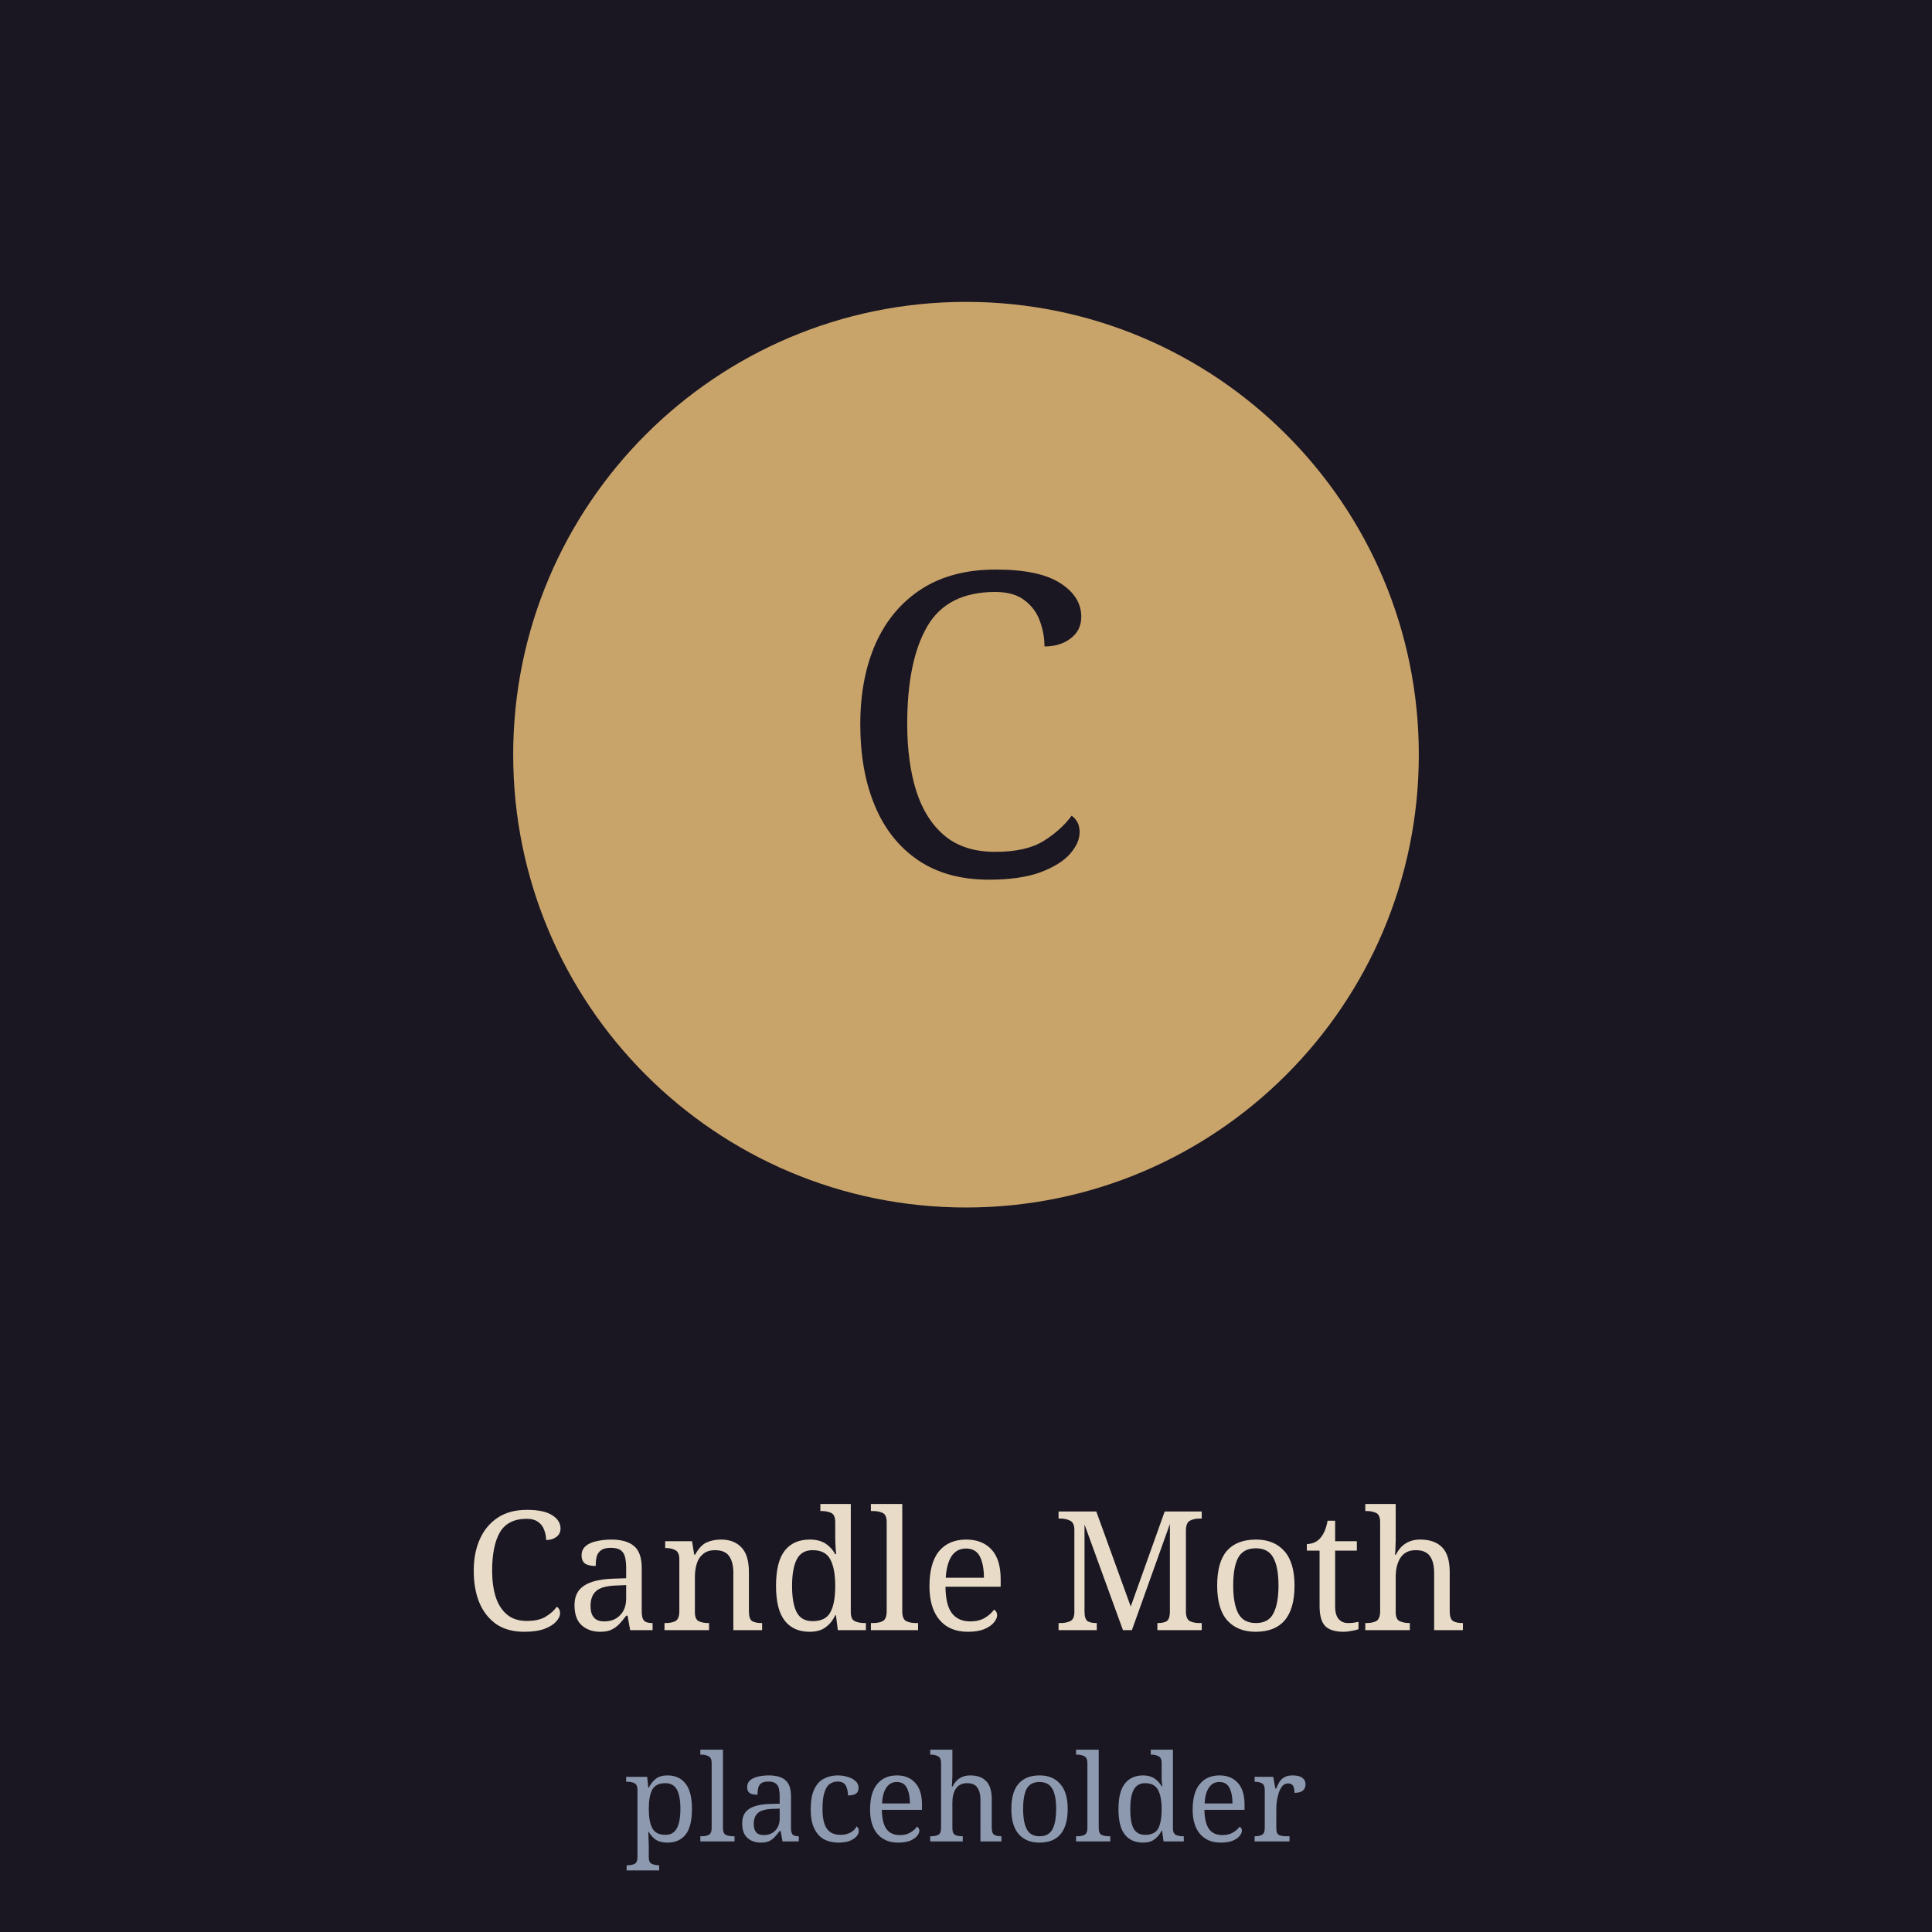
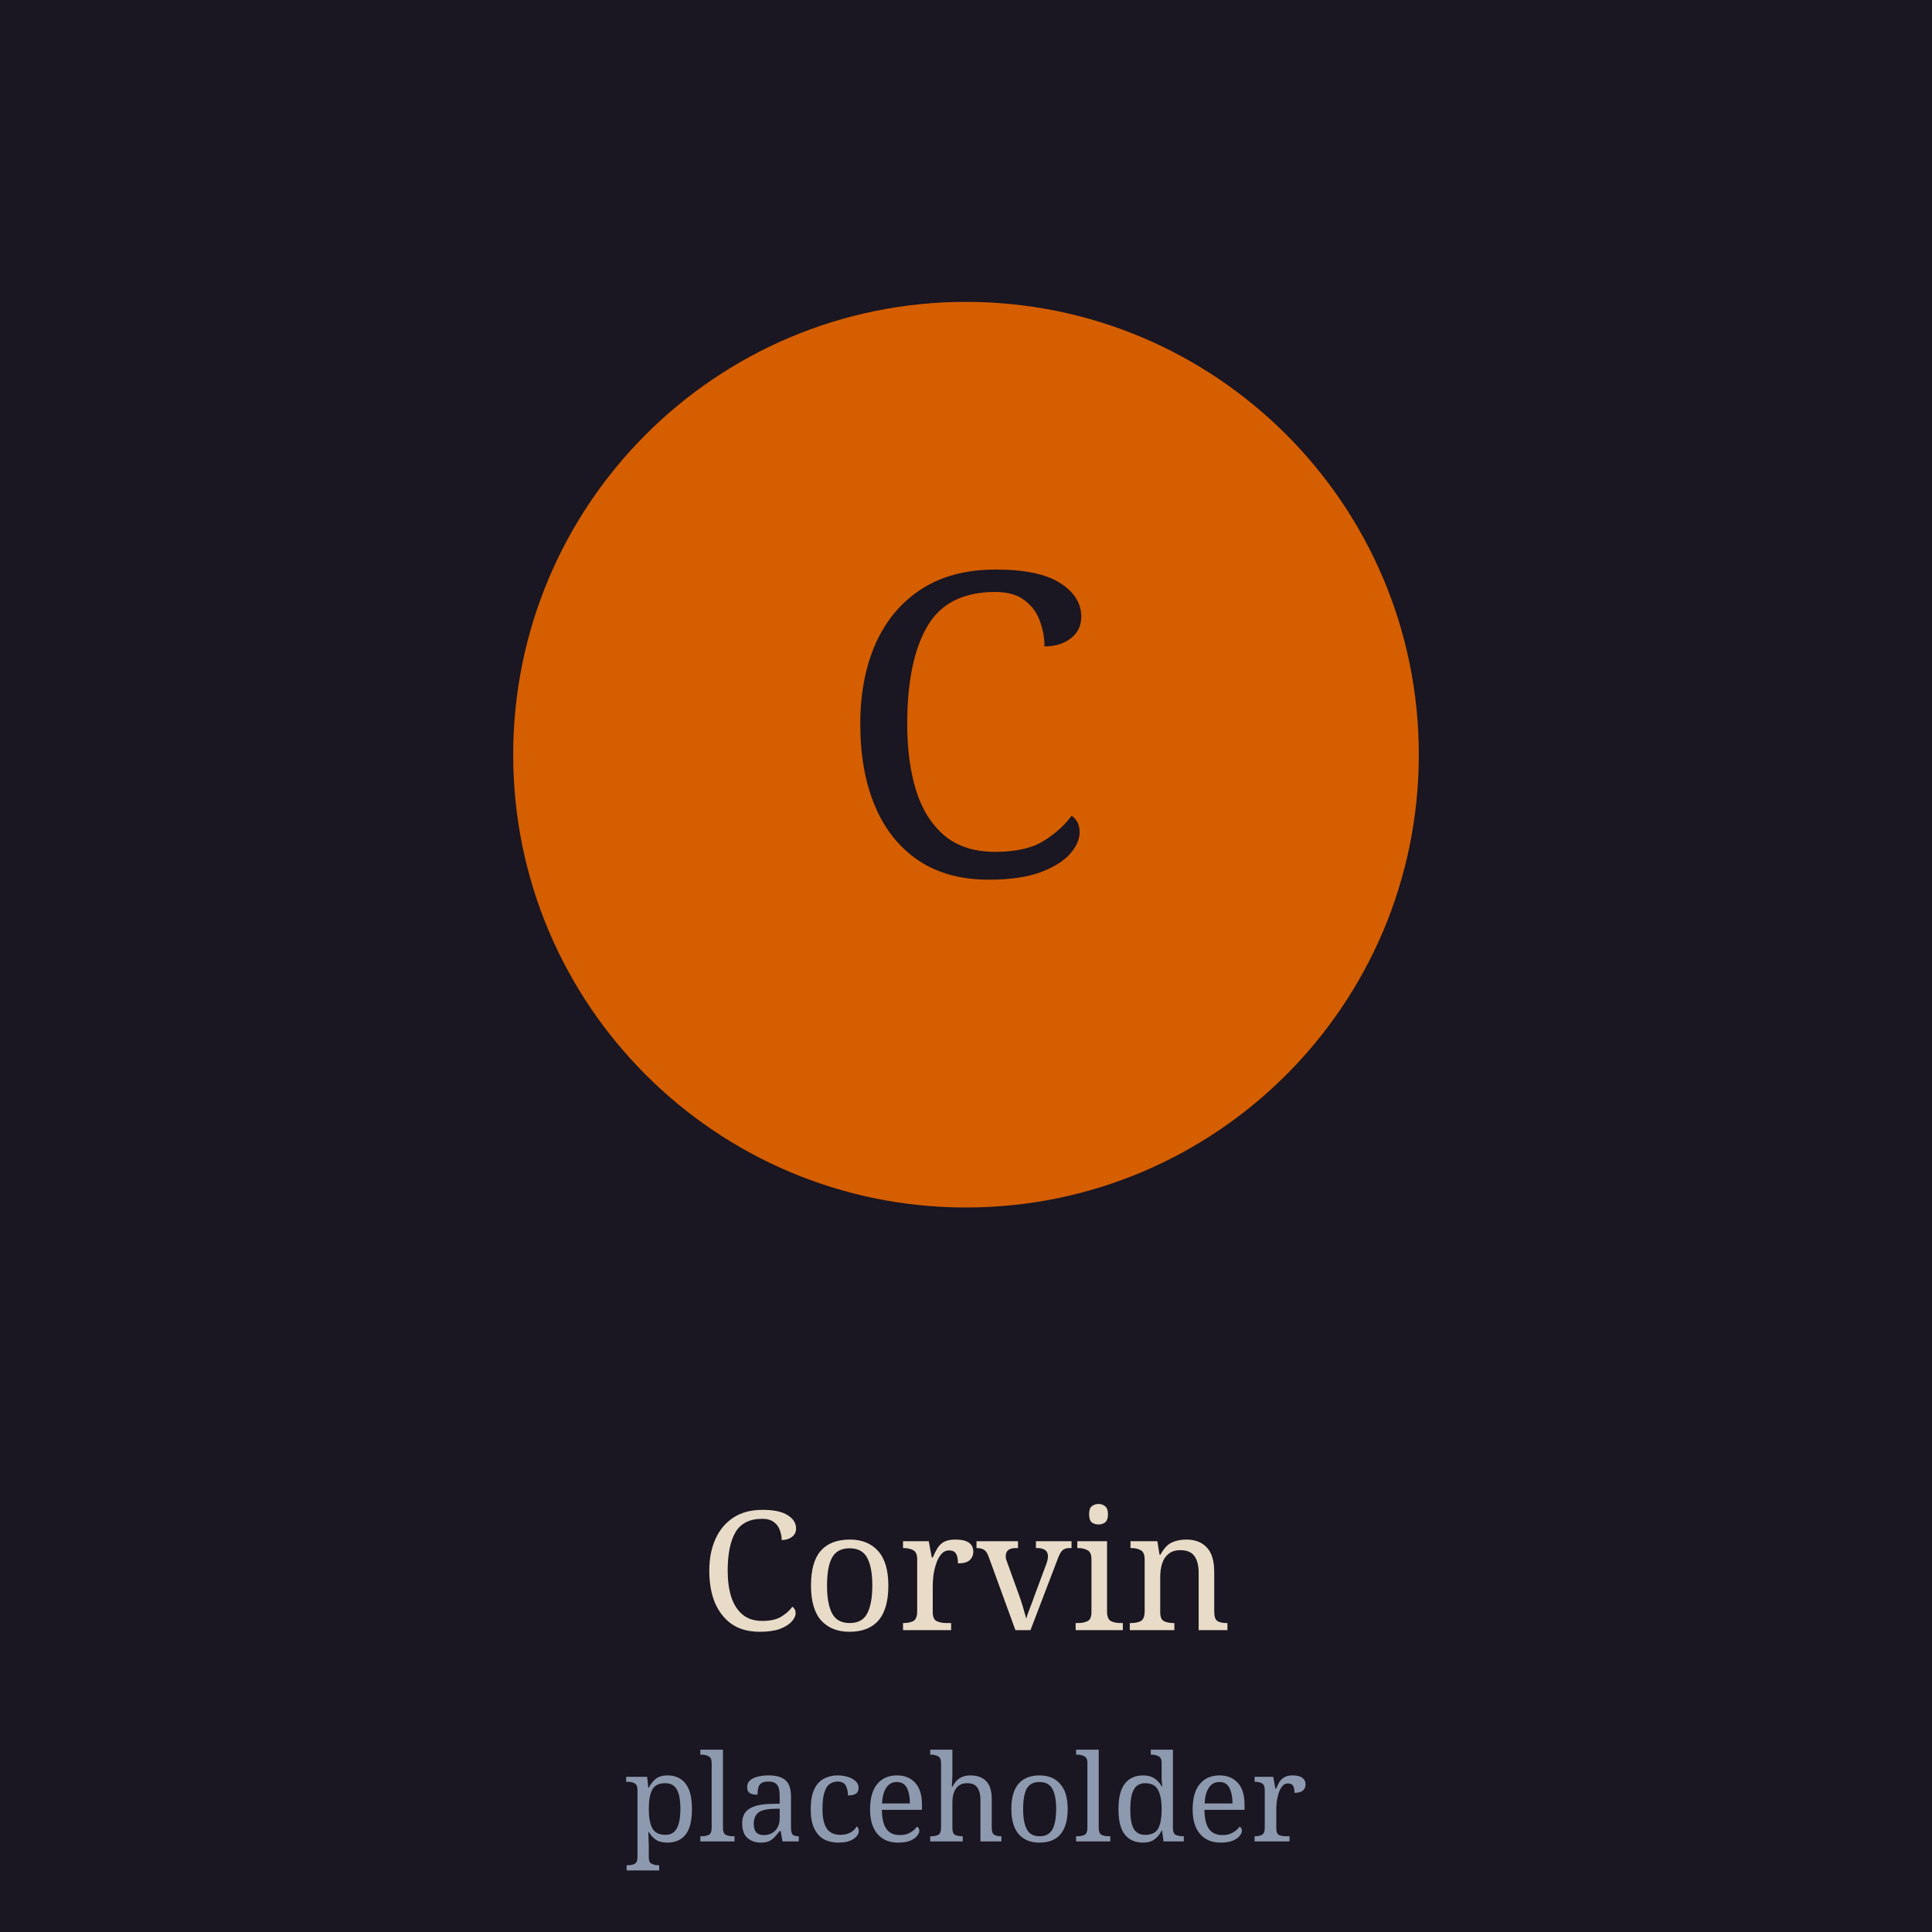
- <svg xmlns="http://www.w3.org/2000/svg" viewBox="0 0 128 128" role="img" aria-label="Candle Moth placeholder">
+ <svg xmlns="http://www.w3.org/2000/svg" viewBox="0 0 128 128" role="img" aria-label="Corvin placeholder">
  <rect width="128" height="128" fill="#1a1622" />
-   <circle cx="64" cy="50" r="30" fill="#c9a46a" />
+   <circle cx="64" cy="50" r="30" fill="#d55e00" />
  <text x="64" y="58" text-anchor="middle" font-family="Georgia, serif" font-size="28" fill="#1a1622">C</text>
-   <text x="64" y="108" text-anchor="middle" font-family="Georgia, serif" font-size="11" fill="#e8dcc8">Candle Moth</text>
+   <text x="64" y="108" text-anchor="middle" font-family="Georgia, serif" font-size="11" fill="#e8dcc8">Corvin</text>
  <text x="64" y="122" text-anchor="middle" font-family="Georgia, serif" font-size="8" fill="#8d99ae">placeholder</text>
</svg>
